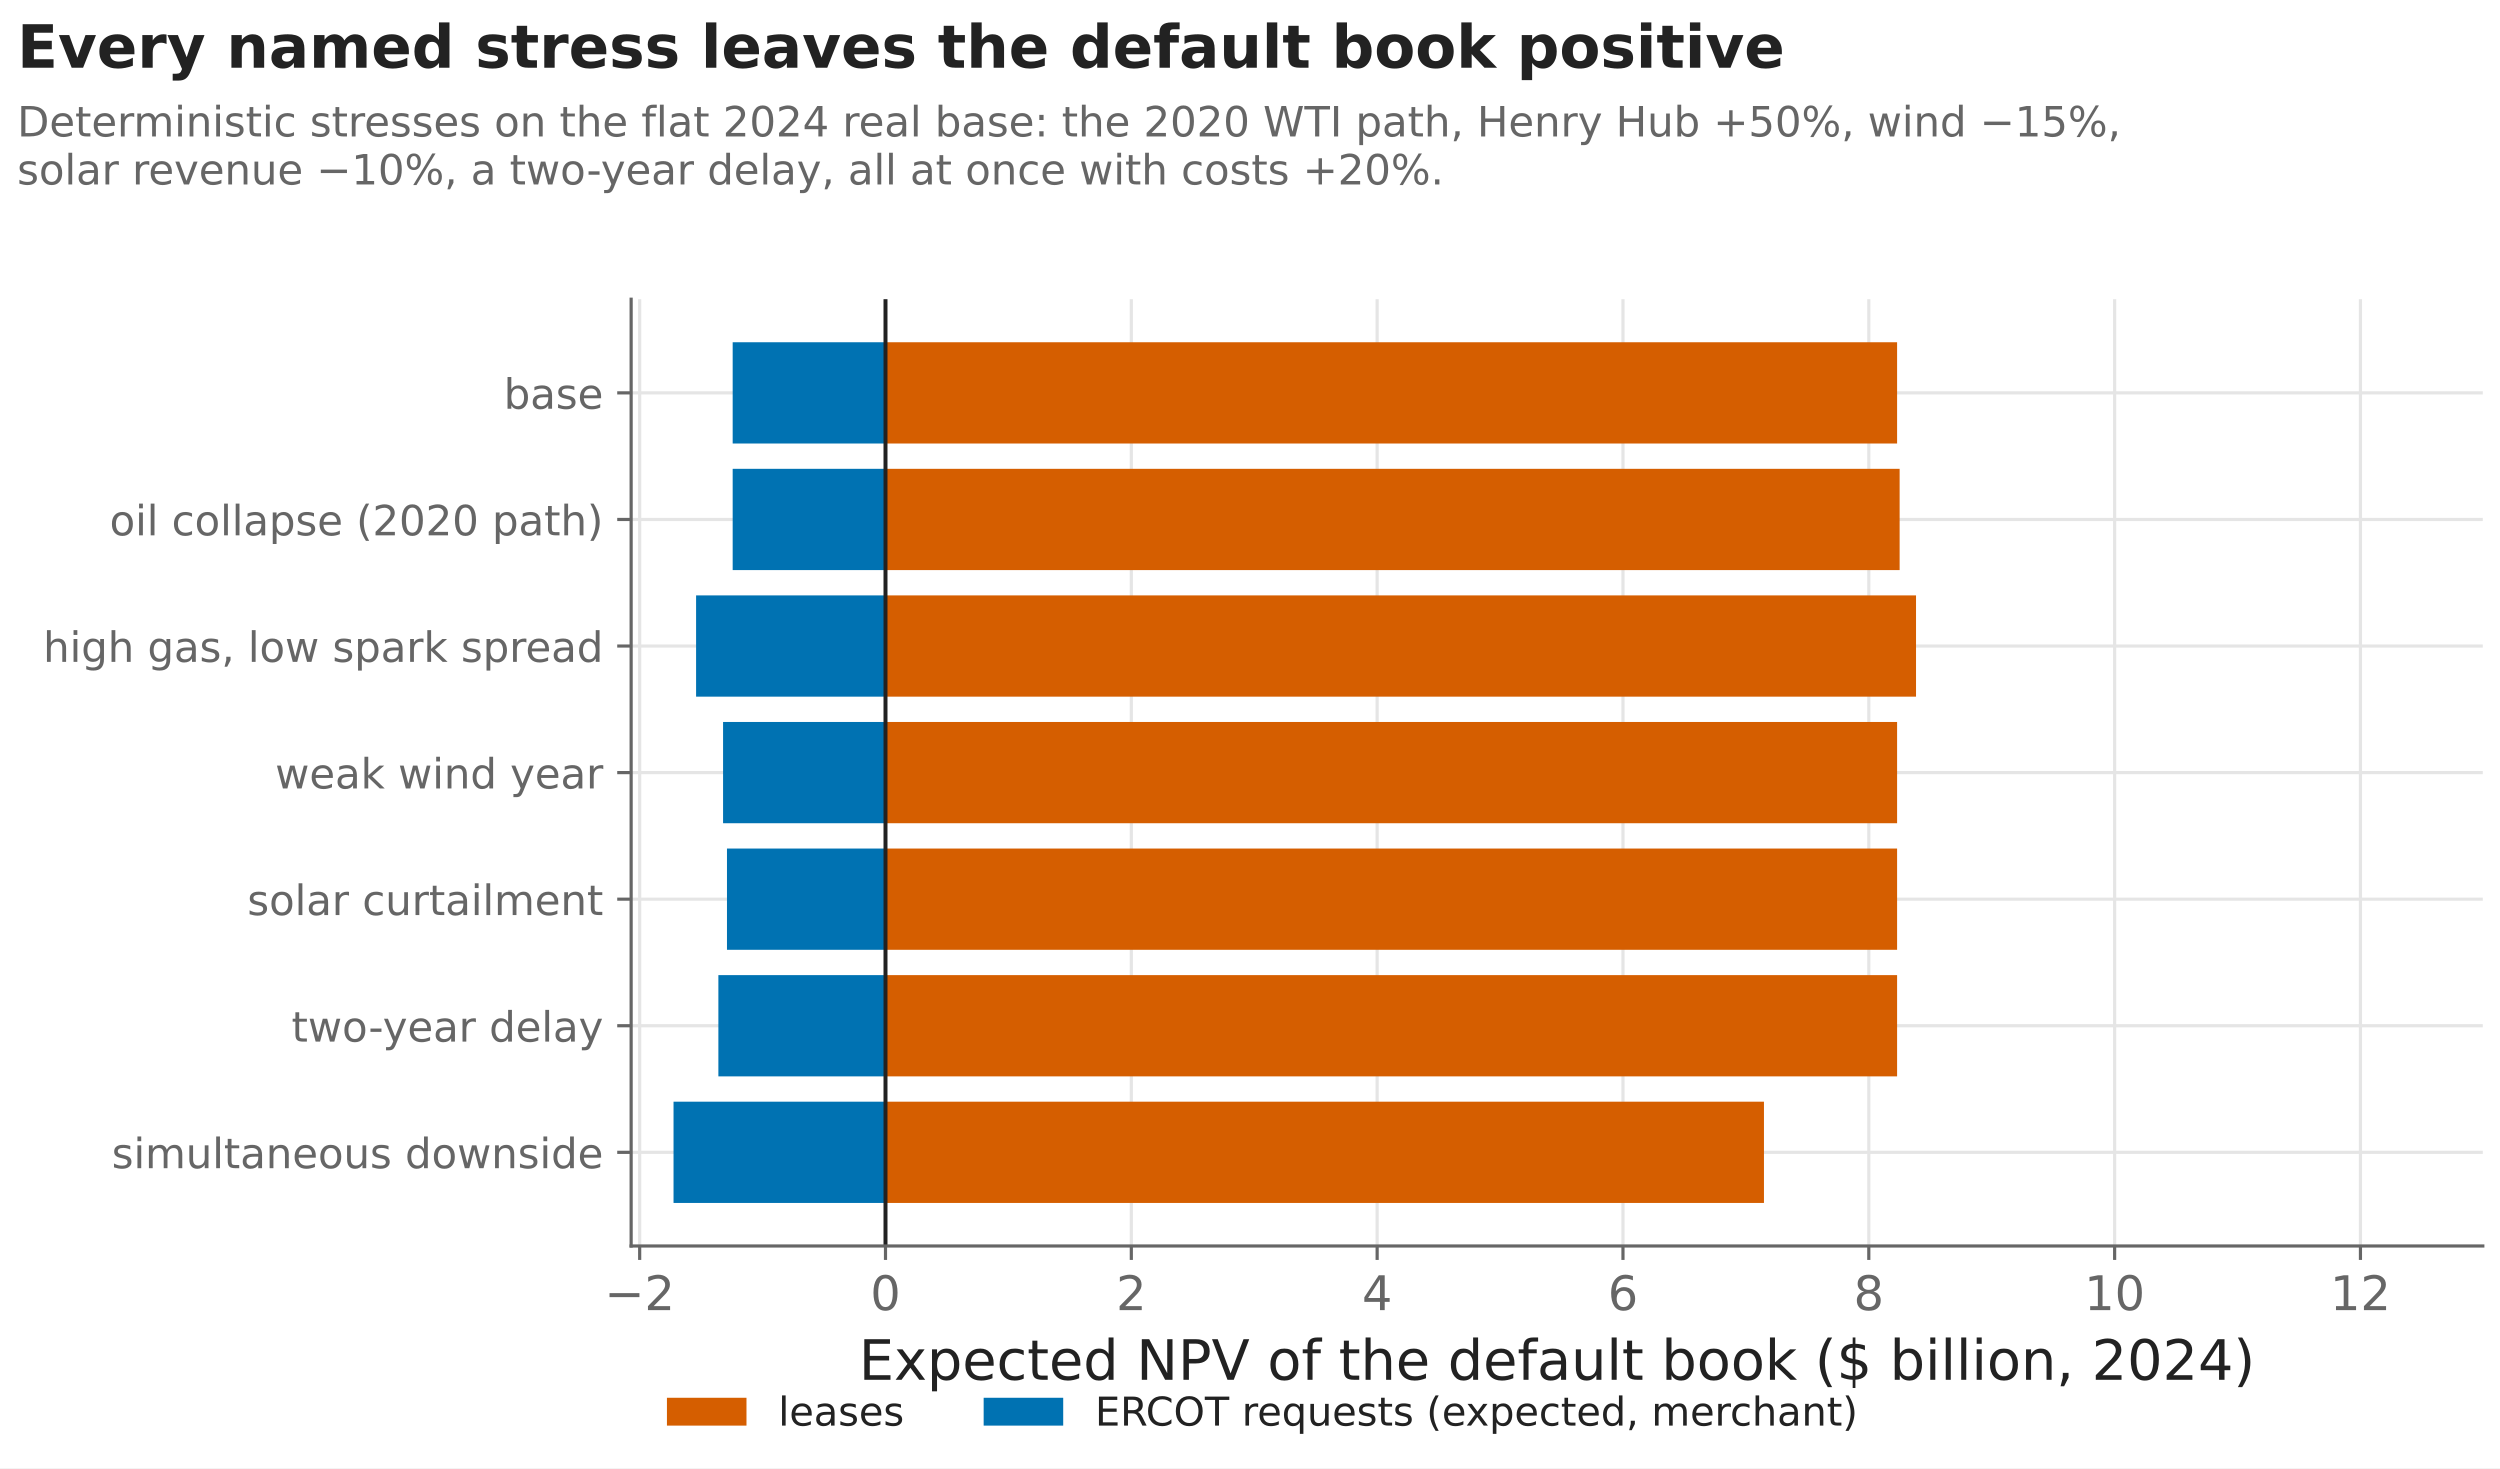
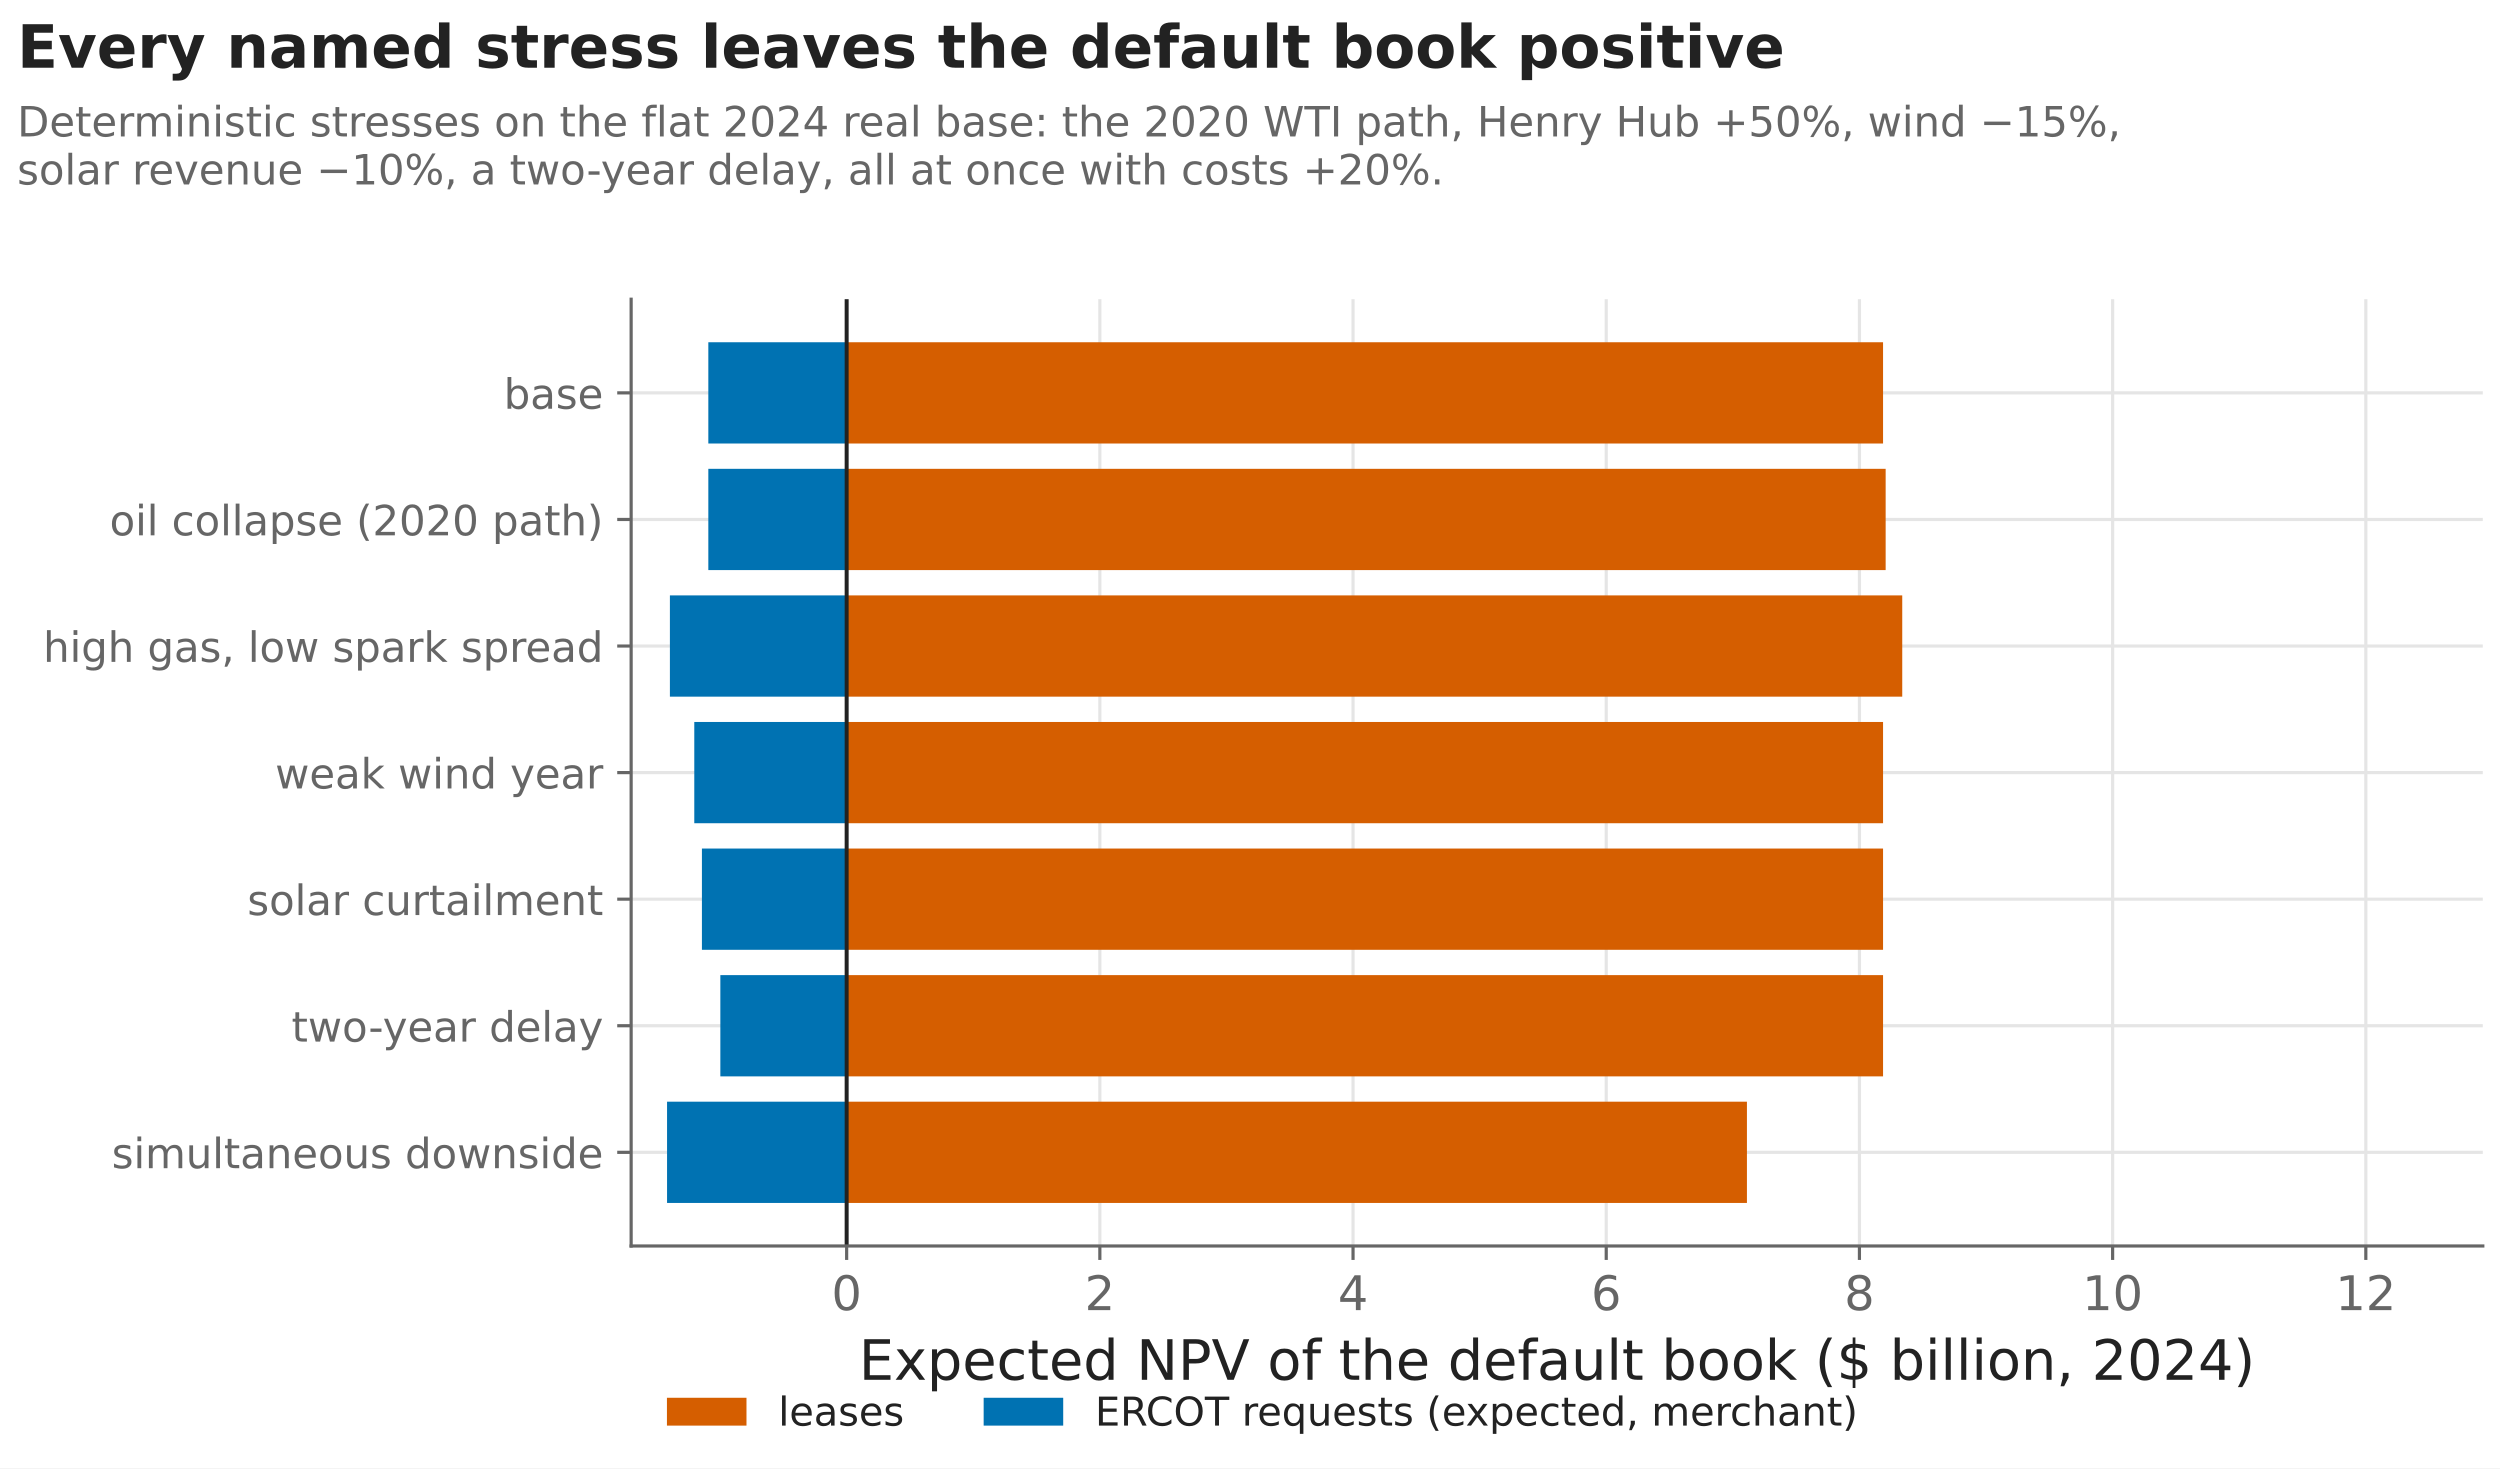
<svg xmlns="http://www.w3.org/2000/svg" xmlns:xlink="http://www.w3.org/1999/xlink" width="628.56pt" height="369.156pt" viewBox="0 0 628.56 369.156" version="1.1">
  <defs>
    <style type="text/css">*{stroke-linejoin: round; stroke-linecap: butt}</style>
  </defs>
  <g id="figure_1">
    <g id="patch_1">
      <path d="M 0 369.156  L 628.56 369.156  L 628.56 0  L 0 0  z " style="fill: #ffffff" />
    </g>
    <g id="axes_1">
      <g id="patch_2">
        <path d="M 158.684 313.27  L 624.24 313.27  L 624.24 75.23  L 158.684 75.23  z " style="fill: #ffffff" />
      </g>
      <g id="matplotlib.axis_1">
        <g id="xtick_1">
          <g id="line2d_1">
-             <path d="M 160.828 313.27  L 160.828 75.23  " clip-path="url(#p2131f36fea)" style="fill: none; stroke: #e5e5e5; stroke-width: 0.8; stroke-linecap: square" />
+             <path d="M 212.867 313.27  L 212.867 75.23  " clip-path="url(#p8471fedcae)" style="fill: none; stroke: #e5e5e5; stroke-width: 0.8; stroke-linecap: square" />
          </g>
          <g id="line2d_2">
            <defs>
              <path id="me00eba5936" d="M 0 0  L 0 3.5  " style="stroke: #666666; stroke-width: 0.8" />
            </defs>
            <g>
-               <use xlink:href="#me00eba5936" x="160.828" y="313.27" style="fill: #666666; stroke: #666666; stroke-width: 0.8" />
+               <use xlink:href="#me00eba5936" x="212.867" y="313.27" style="fill: #666666; stroke: #666666; stroke-width: 0.8" />
            </g>
          </g>
          <g id="text_1">
-             <text style="font-size: 12px; font-family: 'DejaVu Sans', 'Bitstream Vera Sans', 'Computer Modern Sans Serif', 'Lucida Grande', 'Verdana', 'Geneva', 'Lucid', 'Arial', 'Helvetica', 'Avant Garde', sans-serif; text-anchor: middle; fill: #666666" x="160.828" y="329.387" transform="rotate(-0 160.828 329.3874)">−2</text>
+             <text style="font-size: 12px; font-family: 'DejaVu Sans', 'Bitstream Vera Sans', 'Computer Modern Sans Serif', 'Lucida Grande', 'Verdana', 'Geneva', 'Lucid', 'Arial', 'Helvetica', 'Avant Garde', sans-serif; text-anchor: middle; fill: #666666" x="212.867" y="329.387" transform="rotate(-0 212.8672 329.3874)">0</text>
          </g>
        </g>
        <g id="xtick_2">
          <g id="line2d_3">
-             <path d="M 222.635 313.27  L 222.635 75.23  " clip-path="url(#p2131f36fea)" style="fill: none; stroke: #e5e5e5; stroke-width: 0.8; stroke-linecap: square" />
+             <path d="M 276.527 313.27  L 276.527 75.23  " clip-path="url(#p8471fedcae)" style="fill: none; stroke: #e5e5e5; stroke-width: 0.8; stroke-linecap: square" />
          </g>
          <g id="line2d_4">
            <g>
-               <use xlink:href="#me00eba5936" x="222.635" y="313.27" style="fill: #666666; stroke: #666666; stroke-width: 0.8" />
+               <use xlink:href="#me00eba5936" x="276.527" y="313.27" style="fill: #666666; stroke: #666666; stroke-width: 0.8" />
            </g>
          </g>
          <g id="text_2">
-             <text style="font-size: 12px; font-family: 'DejaVu Sans', 'Bitstream Vera Sans', 'Computer Modern Sans Serif', 'Lucida Grande', 'Verdana', 'Geneva', 'Lucid', 'Arial', 'Helvetica', 'Avant Garde', sans-serif; text-anchor: middle; fill: #666666" x="222.635" y="329.387" transform="rotate(-0 222.6346 329.3874)">0</text>
+             <text style="font-size: 12px; font-family: 'DejaVu Sans', 'Bitstream Vera Sans', 'Computer Modern Sans Serif', 'Lucida Grande', 'Verdana', 'Geneva', 'Lucid', 'Arial', 'Helvetica', 'Avant Garde', sans-serif; text-anchor: middle; fill: #666666" x="276.527" y="329.387" transform="rotate(-0 276.5266 329.3874)">2</text>
          </g>
        </g>
        <g id="xtick_3">
          <g id="line2d_5">
-             <path d="M 284.441 313.27  L 284.441 75.23  " clip-path="url(#p2131f36fea)" style="fill: none; stroke: #e5e5e5; stroke-width: 0.8; stroke-linecap: square" />
+             <path d="M 340.186 313.27  L 340.186 75.23  " clip-path="url(#p8471fedcae)" style="fill: none; stroke: #e5e5e5; stroke-width: 0.8; stroke-linecap: square" />
          </g>
          <g id="line2d_6">
            <g>
-               <use xlink:href="#me00eba5936" x="284.441" y="313.27" style="fill: #666666; stroke: #666666; stroke-width: 0.8" />
+               <use xlink:href="#me00eba5936" x="340.186" y="313.27" style="fill: #666666; stroke: #666666; stroke-width: 0.8" />
            </g>
          </g>
          <g id="text_3">
-             <text style="font-size: 12px; font-family: 'DejaVu Sans', 'Bitstream Vera Sans', 'Computer Modern Sans Serif', 'Lucida Grande', 'Verdana', 'Geneva', 'Lucid', 'Arial', 'Helvetica', 'Avant Garde', sans-serif; text-anchor: middle; fill: #666666" x="284.441" y="329.387" transform="rotate(-0 284.4412 329.3874)">2</text>
+             <text style="font-size: 12px; font-family: 'DejaVu Sans', 'Bitstream Vera Sans', 'Computer Modern Sans Serif', 'Lucida Grande', 'Verdana', 'Geneva', 'Lucid', 'Arial', 'Helvetica', 'Avant Garde', sans-serif; text-anchor: middle; fill: #666666" x="340.186" y="329.387" transform="rotate(-0 340.1861 329.3874)">4</text>
          </g>
        </g>
        <g id="xtick_4">
          <g id="line2d_7">
-             <path d="M 346.248 313.27  L 346.248 75.23  " clip-path="url(#p2131f36fea)" style="fill: none; stroke: #e5e5e5; stroke-width: 0.8; stroke-linecap: square" />
+             <path d="M 403.846 313.27  L 403.846 75.23  " clip-path="url(#p8471fedcae)" style="fill: none; stroke: #e5e5e5; stroke-width: 0.8; stroke-linecap: square" />
          </g>
          <g id="line2d_8">
            <g>
-               <use xlink:href="#me00eba5936" x="346.248" y="313.27" style="fill: #666666; stroke: #666666; stroke-width: 0.8" />
+               <use xlink:href="#me00eba5936" x="403.846" y="313.27" style="fill: #666666; stroke: #666666; stroke-width: 0.8" />
            </g>
          </g>
          <g id="text_4">
-             <text style="font-size: 12px; font-family: 'DejaVu Sans', 'Bitstream Vera Sans', 'Computer Modern Sans Serif', 'Lucida Grande', 'Verdana', 'Geneva', 'Lucid', 'Arial', 'Helvetica', 'Avant Garde', sans-serif; text-anchor: middle; fill: #666666" x="346.248" y="329.387" transform="rotate(-0 346.2478 329.3874)">4</text>
+             <text style="font-size: 12px; font-family: 'DejaVu Sans', 'Bitstream Vera Sans', 'Computer Modern Sans Serif', 'Lucida Grande', 'Verdana', 'Geneva', 'Lucid', 'Arial', 'Helvetica', 'Avant Garde', sans-serif; text-anchor: middle; fill: #666666" x="403.846" y="329.387" transform="rotate(-0 403.8456 329.3874)">6</text>
          </g>
        </g>
        <g id="xtick_5">
          <g id="line2d_9">
-             <path d="M 408.054 313.27  L 408.054 75.23  " clip-path="url(#p2131f36fea)" style="fill: none; stroke: #e5e5e5; stroke-width: 0.8; stroke-linecap: square" />
+             <path d="M 467.505 313.27  L 467.505 75.23  " clip-path="url(#p8471fedcae)" style="fill: none; stroke: #e5e5e5; stroke-width: 0.8; stroke-linecap: square" />
          </g>
          <g id="line2d_10">
            <g>
-               <use xlink:href="#me00eba5936" x="408.054" y="313.27" style="fill: #666666; stroke: #666666; stroke-width: 0.8" />
+               <use xlink:href="#me00eba5936" x="467.505" y="313.27" style="fill: #666666; stroke: #666666; stroke-width: 0.8" />
            </g>
          </g>
          <g id="text_5">
-             <text style="font-size: 12px; font-family: 'DejaVu Sans', 'Bitstream Vera Sans', 'Computer Modern Sans Serif', 'Lucida Grande', 'Verdana', 'Geneva', 'Lucid', 'Arial', 'Helvetica', 'Avant Garde', sans-serif; text-anchor: middle; fill: #666666" x="408.054" y="329.387" transform="rotate(-0 408.0544 329.3874)">6</text>
+             <text style="font-size: 12px; font-family: 'DejaVu Sans', 'Bitstream Vera Sans', 'Computer Modern Sans Serif', 'Lucida Grande', 'Verdana', 'Geneva', 'Lucid', 'Arial', 'Helvetica', 'Avant Garde', sans-serif; text-anchor: middle; fill: #666666" x="467.505" y="329.387" transform="rotate(-0 467.505 329.3874)">8</text>
          </g>
        </g>
        <g id="xtick_6">
          <g id="line2d_11">
-             <path d="M 469.861 313.27  L 469.861 75.23  " clip-path="url(#p2131f36fea)" style="fill: none; stroke: #e5e5e5; stroke-width: 0.8; stroke-linecap: square" />
+             <path d="M 531.165 313.27  L 531.165 75.23  " clip-path="url(#p8471fedcae)" style="fill: none; stroke: #e5e5e5; stroke-width: 0.8; stroke-linecap: square" />
          </g>
          <g id="line2d_12">
            <g>
-               <use xlink:href="#me00eba5936" x="469.861" y="313.27" style="fill: #666666; stroke: #666666; stroke-width: 0.8" />
+               <use xlink:href="#me00eba5936" x="531.165" y="313.27" style="fill: #666666; stroke: #666666; stroke-width: 0.8" />
            </g>
          </g>
          <g id="text_6">
-             <text style="font-size: 12px; font-family: 'DejaVu Sans', 'Bitstream Vera Sans', 'Computer Modern Sans Serif', 'Lucida Grande', 'Verdana', 'Geneva', 'Lucid', 'Arial', 'Helvetica', 'Avant Garde', sans-serif; text-anchor: middle; fill: #666666" x="469.861" y="329.387" transform="rotate(-0 469.8611 329.3874)">8</text>
+             <text style="font-size: 12px; font-family: 'DejaVu Sans', 'Bitstream Vera Sans', 'Computer Modern Sans Serif', 'Lucida Grande', 'Verdana', 'Geneva', 'Lucid', 'Arial', 'Helvetica', 'Avant Garde', sans-serif; text-anchor: middle; fill: #666666" x="531.165" y="329.387" transform="rotate(-0 531.1645 329.3874)">10</text>
          </g>
        </g>
        <g id="xtick_7">
          <g id="line2d_13">
-             <path d="M 531.668 313.27  L 531.668 75.23  " clip-path="url(#p2131f36fea)" style="fill: none; stroke: #e5e5e5; stroke-width: 0.8; stroke-linecap: square" />
+             <path d="M 594.824 313.27  L 594.824 75.23  " clip-path="url(#p8471fedcae)" style="fill: none; stroke: #e5e5e5; stroke-width: 0.8; stroke-linecap: square" />
          </g>
          <g id="line2d_14">
            <g>
-               <use xlink:href="#me00eba5936" x="531.668" y="313.27" style="fill: #666666; stroke: #666666; stroke-width: 0.8" />
+               <use xlink:href="#me00eba5936" x="594.824" y="313.27" style="fill: #666666; stroke: #666666; stroke-width: 0.8" />
            </g>
          </g>
          <g id="text_7">
-             <text style="font-size: 12px; font-family: 'DejaVu Sans', 'Bitstream Vera Sans', 'Computer Modern Sans Serif', 'Lucida Grande', 'Verdana', 'Geneva', 'Lucid', 'Arial', 'Helvetica', 'Avant Garde', sans-serif; text-anchor: middle; fill: #666666" x="531.668" y="329.387" transform="rotate(-0 531.6677 329.3874)">10</text>
-           </g>
-         </g>
-         <g id="xtick_8">
-           <g id="line2d_15">
-             <path d="M 593.474 313.27  L 593.474 75.23  " clip-path="url(#p2131f36fea)" style="fill: none; stroke: #e5e5e5; stroke-width: 0.8; stroke-linecap: square" />
-           </g>
-           <g id="line2d_16">
-             <g>
-               <use xlink:href="#me00eba5936" x="593.474" y="313.27" style="fill: #666666; stroke: #666666; stroke-width: 0.8" />
-             </g>
-           </g>
-           <g id="text_8">
-             <text style="font-size: 12px; font-family: 'DejaVu Sans', 'Bitstream Vera Sans', 'Computer Modern Sans Serif', 'Lucida Grande', 'Verdana', 'Geneva', 'Lucid', 'Arial', 'Helvetica', 'Avant Garde', sans-serif; text-anchor: middle; fill: #666666" x="593.474" y="329.387" transform="rotate(-0 593.4743 329.3874)">12</text>
-           </g>
-         </g>
-         <g id="text_9">
+             <text style="font-size: 12px; font-family: 'DejaVu Sans', 'Bitstream Vera Sans', 'Computer Modern Sans Serif', 'Lucida Grande', 'Verdana', 'Geneva', 'Lucid', 'Arial', 'Helvetica', 'Avant Garde', sans-serif; text-anchor: middle; fill: #666666" x="594.824" y="329.387" transform="rotate(-0 594.824 329.3874)">12</text>
+           </g>
+         </g>
+         <g id="text_8">
          <text style="font-size: 14px; font-family: 'DejaVu Sans', 'Bitstream Vera Sans', 'Computer Modern Sans Serif', 'Lucida Grande', 'Verdana', 'Geneva', 'Lucid', 'Arial', 'Helvetica', 'Avant Garde', sans-serif; text-anchor: middle; fill: #222222" x="391.462" y="346.908" transform="rotate(-0 391.4619 346.908)">Expected NPV of the default book ($ billion, 2024)</text>
        </g>
      </g>
      <g id="matplotlib.axis_2">
        <g id="ytick_1">
-           <g id="line2d_17">
-             <path d="M 158.684 98.78  L 624.24 98.78  " clip-path="url(#p2131f36fea)" style="fill: none; stroke: #e5e5e5; stroke-width: 0.8; stroke-linecap: square" />
-           </g>
-           <g id="line2d_18">
+           <g id="line2d_15">
+             <path d="M 158.684 98.78  L 624.24 98.78  " clip-path="url(#p8471fedcae)" style="fill: none; stroke: #e5e5e5; stroke-width: 0.8; stroke-linecap: square" />
+           </g>
+           <g id="line2d_16">
            <defs>
              <path id="mce5acbc380" d="M 0 0  L -3.5 0  " style="stroke: #666666; stroke-width: 0.8" />
            </defs>
            <g>
              <use xlink:href="#mce5acbc380" x="158.684" y="98.78" style="fill: #666666; stroke: #666666; stroke-width: 0.8" />
            </g>
          </g>
+           <g id="text_9">
+             <text style="font-size: 10.5px; font-family: 'DejaVu Sans', 'Bitstream Vera Sans', 'Computer Modern Sans Serif', 'Lucida Grande', 'Verdana', 'Geneva', 'Lucid', 'Arial', 'Helvetica', 'Avant Garde', sans-serif; text-anchor: end; fill: #666666" x="151.684" y="102.769" transform="rotate(-0 151.6838 102.7688)">base</text>
+           </g>
+         </g>
+         <g id="ytick_2">
+           <g id="line2d_17">
+             <path d="M 158.684 130.603  L 624.24 130.603  " clip-path="url(#p8471fedcae)" style="fill: none; stroke: #e5e5e5; stroke-width: 0.8; stroke-linecap: square" />
+           </g>
+           <g id="line2d_18">
+             <g>
+               <use xlink:href="#mce5acbc380" x="158.684" y="130.603" style="fill: #666666; stroke: #666666; stroke-width: 0.8" />
+             </g>
+           </g>
          <g id="text_10">
-             <text style="font-size: 10.5px; font-family: 'DejaVu Sans', 'Bitstream Vera Sans', 'Computer Modern Sans Serif', 'Lucida Grande', 'Verdana', 'Geneva', 'Lucid', 'Arial', 'Helvetica', 'Avant Garde', sans-serif; text-anchor: end; fill: #666666" x="151.684" y="102.769" transform="rotate(-0 151.6838 102.7688)">base</text>
-           </g>
-         </g>
-         <g id="ytick_2">
+             <text style="font-size: 10.5px; font-family: 'DejaVu Sans', 'Bitstream Vera Sans', 'Computer Modern Sans Serif', 'Lucida Grande', 'Verdana', 'Geneva', 'Lucid', 'Arial', 'Helvetica', 'Avant Garde', sans-serif; text-anchor: end; fill: #666666" x="151.684" y="134.592" transform="rotate(-0 151.6838 134.5923)">oil collapse (2020 path)</text>
+           </g>
+         </g>
+         <g id="ytick_3">
          <g id="line2d_19">
-             <path d="M 158.684 130.603  L 624.24 130.603  " clip-path="url(#p2131f36fea)" style="fill: none; stroke: #e5e5e5; stroke-width: 0.8; stroke-linecap: square" />
+             <path d="M 158.684 162.427  L 624.24 162.427  " clip-path="url(#p8471fedcae)" style="fill: none; stroke: #e5e5e5; stroke-width: 0.8; stroke-linecap: square" />
          </g>
          <g id="line2d_20">
            <g>
-               <use xlink:href="#mce5acbc380" x="158.684" y="130.603" style="fill: #666666; stroke: #666666; stroke-width: 0.8" />
+               <use xlink:href="#mce5acbc380" x="158.684" y="162.427" style="fill: #666666; stroke: #666666; stroke-width: 0.8" />
            </g>
          </g>
          <g id="text_11">
-             <text style="font-size: 10.5px; font-family: 'DejaVu Sans', 'Bitstream Vera Sans', 'Computer Modern Sans Serif', 'Lucida Grande', 'Verdana', 'Geneva', 'Lucid', 'Arial', 'Helvetica', 'Avant Garde', sans-serif; text-anchor: end; fill: #666666" x="151.684" y="134.592" transform="rotate(-0 151.6838 134.5923)">oil collapse (2020 path)</text>
-           </g>
-         </g>
-         <g id="ytick_3">
+             <text style="font-size: 10.5px; font-family: 'DejaVu Sans', 'Bitstream Vera Sans', 'Computer Modern Sans Serif', 'Lucida Grande', 'Verdana', 'Geneva', 'Lucid', 'Arial', 'Helvetica', 'Avant Garde', sans-serif; text-anchor: end; fill: #666666" x="151.684" y="166.416" transform="rotate(-0 151.6838 166.4158)">high gas, low spark spread</text>
+           </g>
+         </g>
+         <g id="ytick_4">
          <g id="line2d_21">
-             <path d="M 158.684 162.427  L 624.24 162.427  " clip-path="url(#p2131f36fea)" style="fill: none; stroke: #e5e5e5; stroke-width: 0.8; stroke-linecap: square" />
+             <path d="M 158.684 194.25  L 624.24 194.25  " clip-path="url(#p8471fedcae)" style="fill: none; stroke: #e5e5e5; stroke-width: 0.8; stroke-linecap: square" />
          </g>
          <g id="line2d_22">
            <g>
-               <use xlink:href="#mce5acbc380" x="158.684" y="162.427" style="fill: #666666; stroke: #666666; stroke-width: 0.8" />
+               <use xlink:href="#mce5acbc380" x="158.684" y="194.25" style="fill: #666666; stroke: #666666; stroke-width: 0.8" />
            </g>
          </g>
          <g id="text_12">
-             <text style="font-size: 10.5px; font-family: 'DejaVu Sans', 'Bitstream Vera Sans', 'Computer Modern Sans Serif', 'Lucida Grande', 'Verdana', 'Geneva', 'Lucid', 'Arial', 'Helvetica', 'Avant Garde', sans-serif; text-anchor: end; fill: #666666" x="151.684" y="166.416" transform="rotate(-0 151.6838 166.4158)">high gas, low spark spread</text>
-           </g>
-         </g>
-         <g id="ytick_4">
+             <text style="font-size: 10.5px; font-family: 'DejaVu Sans', 'Bitstream Vera Sans', 'Computer Modern Sans Serif', 'Lucida Grande', 'Verdana', 'Geneva', 'Lucid', 'Arial', 'Helvetica', 'Avant Garde', sans-serif; text-anchor: end; fill: #666666" x="151.684" y="198.239" transform="rotate(-0 151.6838 198.2394)">weak wind year</text>
+           </g>
+         </g>
+         <g id="ytick_5">
          <g id="line2d_23">
-             <path d="M 158.684 194.25  L 624.24 194.25  " clip-path="url(#p2131f36fea)" style="fill: none; stroke: #e5e5e5; stroke-width: 0.8; stroke-linecap: square" />
+             <path d="M 158.684 226.074  L 624.24 226.074  " clip-path="url(#p8471fedcae)" style="fill: none; stroke: #e5e5e5; stroke-width: 0.8; stroke-linecap: square" />
          </g>
          <g id="line2d_24">
            <g>
-               <use xlink:href="#mce5acbc380" x="158.684" y="194.25" style="fill: #666666; stroke: #666666; stroke-width: 0.8" />
+               <use xlink:href="#mce5acbc380" x="158.684" y="226.074" style="fill: #666666; stroke: #666666; stroke-width: 0.8" />
            </g>
          </g>
          <g id="text_13">
-             <text style="font-size: 10.5px; font-family: 'DejaVu Sans', 'Bitstream Vera Sans', 'Computer Modern Sans Serif', 'Lucida Grande', 'Verdana', 'Geneva', 'Lucid', 'Arial', 'Helvetica', 'Avant Garde', sans-serif; text-anchor: end; fill: #666666" x="151.684" y="198.239" transform="rotate(-0 151.6838 198.2394)">weak wind year</text>
-           </g>
-         </g>
-         <g id="ytick_5">
+             <text style="font-size: 10.5px; font-family: 'DejaVu Sans', 'Bitstream Vera Sans', 'Computer Modern Sans Serif', 'Lucida Grande', 'Verdana', 'Geneva', 'Lucid', 'Arial', 'Helvetica', 'Avant Garde', sans-serif; text-anchor: end; fill: #666666" x="151.684" y="230.063" transform="rotate(-0 151.6838 230.0629)">solar curtailment</text>
+           </g>
+         </g>
+         <g id="ytick_6">
          <g id="line2d_25">
-             <path d="M 158.684 226.074  L 624.24 226.074  " clip-path="url(#p2131f36fea)" style="fill: none; stroke: #e5e5e5; stroke-width: 0.8; stroke-linecap: square" />
+             <path d="M 158.684 257.897  L 624.24 257.897  " clip-path="url(#p8471fedcae)" style="fill: none; stroke: #e5e5e5; stroke-width: 0.8; stroke-linecap: square" />
          </g>
          <g id="line2d_26">
            <g>
-               <use xlink:href="#mce5acbc380" x="158.684" y="226.074" style="fill: #666666; stroke: #666666; stroke-width: 0.8" />
+               <use xlink:href="#mce5acbc380" x="158.684" y="257.897" style="fill: #666666; stroke: #666666; stroke-width: 0.8" />
            </g>
          </g>
          <g id="text_14">
-             <text style="font-size: 10.5px; font-family: 'DejaVu Sans', 'Bitstream Vera Sans', 'Computer Modern Sans Serif', 'Lucida Grande', 'Verdana', 'Geneva', 'Lucid', 'Arial', 'Helvetica', 'Avant Garde', sans-serif; text-anchor: end; fill: #666666" x="151.684" y="230.063" transform="rotate(-0 151.6838 230.0629)">solar curtailment</text>
-           </g>
-         </g>
-         <g id="ytick_6">
+             <text style="font-size: 10.5px; font-family: 'DejaVu Sans', 'Bitstream Vera Sans', 'Computer Modern Sans Serif', 'Lucida Grande', 'Verdana', 'Geneva', 'Lucid', 'Arial', 'Helvetica', 'Avant Garde', sans-serif; text-anchor: end; fill: #666666" x="151.684" y="261.886" transform="rotate(-0 151.6838 261.8864)">two-year delay</text>
+           </g>
+         </g>
+         <g id="ytick_7">
          <g id="line2d_27">
-             <path d="M 158.684 257.897  L 624.24 257.897  " clip-path="url(#p2131f36fea)" style="fill: none; stroke: #e5e5e5; stroke-width: 0.8; stroke-linecap: square" />
+             <path d="M 158.684 289.721  L 624.24 289.721  " clip-path="url(#p8471fedcae)" style="fill: none; stroke: #e5e5e5; stroke-width: 0.8; stroke-linecap: square" />
          </g>
          <g id="line2d_28">
            <g>
-               <use xlink:href="#mce5acbc380" x="158.684" y="257.897" style="fill: #666666; stroke: #666666; stroke-width: 0.8" />
+               <use xlink:href="#mce5acbc380" x="158.684" y="289.721" style="fill: #666666; stroke: #666666; stroke-width: 0.8" />
            </g>
          </g>
          <g id="text_15">
-             <text style="font-size: 10.5px; font-family: 'DejaVu Sans', 'Bitstream Vera Sans', 'Computer Modern Sans Serif', 'Lucida Grande', 'Verdana', 'Geneva', 'Lucid', 'Arial', 'Helvetica', 'Avant Garde', sans-serif; text-anchor: end; fill: #666666" x="151.684" y="261.886" transform="rotate(-0 151.6838 261.8864)">two-year delay</text>
-           </g>
-         </g>
-         <g id="ytick_7">
-           <g id="line2d_29">
-             <path d="M 158.684 289.721  L 624.24 289.721  " clip-path="url(#p2131f36fea)" style="fill: none; stroke: #e5e5e5; stroke-width: 0.8; stroke-linecap: square" />
-           </g>
-           <g id="line2d_30">
-             <g>
-               <use xlink:href="#mce5acbc380" x="158.684" y="289.721" style="fill: #666666; stroke: #666666; stroke-width: 0.8" />
-             </g>
-           </g>
-           <g id="text_16">
            <text style="font-size: 10.5px; font-family: 'DejaVu Sans', 'Bitstream Vera Sans', 'Computer Modern Sans Serif', 'Lucida Grande', 'Verdana', 'Geneva', 'Lucid', 'Arial', 'Helvetica', 'Avant Garde', sans-serif; text-anchor: end; fill: #666666" x="151.684" y="293.71" transform="rotate(-0 151.6838 293.71)">simultaneous downside</text>
          </g>
        </g>
      </g>
      <g id="patch_3">
-         <path d="M 222.635 86.05  L 476.975 86.05  L 476.975 111.509  L 222.635 111.509  z " clip-path="url(#p2131f36fea)" style="fill: #d55e00" />
+         <path d="M 212.867 86.05  L 473.445 86.05  L 473.445 111.509  L 212.867 111.509  z " clip-path="url(#p8471fedcae)" style="fill: #d55e00" />
      </g>
      <g id="patch_4">
-         <path d="M 222.635 117.874  L 477.612 117.874  L 477.612 143.333  L 222.635 143.333  z " clip-path="url(#p2131f36fea)" style="fill: #d55e00" />
+         <path d="M 212.867 117.874  L 474.097 117.874  L 474.097 143.333  L 212.867 143.333  z " clip-path="url(#p8471fedcae)" style="fill: #d55e00" />
      </g>
      <g id="patch_5">
-         <path d="M 222.635 149.697  L 481.735 149.697  L 481.735 175.156  L 222.635 175.156  z " clip-path="url(#p2131f36fea)" style="fill: #d55e00" />
+         <path d="M 212.867 149.697  L 478.269 149.697  L 478.269 175.156  L 212.867 175.156  z " clip-path="url(#p8471fedcae)" style="fill: #d55e00" />
      </g>
      <g id="patch_6">
-         <path d="M 222.635 181.521  L 476.975 181.521  L 476.975 206.98  L 222.635 206.98  z " clip-path="url(#p2131f36fea)" style="fill: #d55e00" />
+         <path d="M 212.867 181.521  L 473.445 181.521  L 473.445 206.98  L 212.867 206.98  z " clip-path="url(#p8471fedcae)" style="fill: #d55e00" />
      </g>
      <g id="patch_7">
-         <path d="M 222.635 213.344  L 476.975 213.344  L 476.975 238.803  L 222.635 238.803  z " clip-path="url(#p2131f36fea)" style="fill: #d55e00" />
+         <path d="M 212.867 213.344  L 473.445 213.344  L 473.445 238.803  L 212.867 238.803  z " clip-path="url(#p8471fedcae)" style="fill: #d55e00" />
      </g>
      <g id="patch_8">
-         <path d="M 222.635 245.168  L 476.975 245.168  L 476.975 270.627  L 222.635 270.627  z " clip-path="url(#p2131f36fea)" style="fill: #d55e00" />
+         <path d="M 212.867 245.168  L 473.445 245.168  L 473.445 270.627  L 212.867 270.627  z " clip-path="url(#p8471fedcae)" style="fill: #d55e00" />
      </g>
      <g id="patch_9">
-         <path d="M 222.635 276.991  L 443.501 276.991  L 443.501 302.45  L 222.635 302.45  z " clip-path="url(#p2131f36fea)" style="fill: #d55e00" />
+         <path d="M 212.867 276.991  L 439.22 276.991  L 439.22 302.45  L 212.867 302.45  z " clip-path="url(#p8471fedcae)" style="fill: #d55e00" />
      </g>
      <g id="patch_10">
-         <path d="M 222.635 86.05  L 184.211 86.05  L 184.211 111.509  L 222.635 111.509  z " clip-path="url(#p2131f36fea)" style="fill: #0072b2" />
+         <path d="M 212.867 86.05  L 178.091 86.05  L 178.091 111.509  L 212.867 111.509  z " clip-path="url(#p8471fedcae)" style="fill: #0072b2" />
      </g>
      <g id="patch_11">
-         <path d="M 222.635 117.874  L 184.211 117.874  L 184.211 143.333  L 222.635 143.333  z " clip-path="url(#p2131f36fea)" style="fill: #0072b2" />
+         <path d="M 212.867 117.874  L 178.091 117.874  L 178.091 143.333  L 212.867 143.333  z " clip-path="url(#p8471fedcae)" style="fill: #0072b2" />
      </g>
      <g id="patch_12">
-         <path d="M 222.635 149.697  L 175.014 149.697  L 175.014 175.156  L 222.635 175.156  z " clip-path="url(#p2131f36fea)" style="fill: #0072b2" />
+         <path d="M 212.867 149.697  L 168.43 149.697  L 168.43 175.156  L 212.867 175.156  z " clip-path="url(#p8471fedcae)" style="fill: #0072b2" />
      </g>
      <g id="patch_13">
-         <path d="M 222.635 181.521  L 181.797 181.521  L 181.797 206.98  L 222.635 206.98  z " clip-path="url(#p2131f36fea)" style="fill: #0072b2" />
+         <path d="M 212.867 181.521  L 174.56 181.521  L 174.56 206.98  L 212.867 206.98  z " clip-path="url(#p8471fedcae)" style="fill: #0072b2" />
      </g>
      <g id="patch_14">
-         <path d="M 222.635 213.344  L 182.778 213.344  L 182.778 238.803  L 222.635 238.803  z " clip-path="url(#p2131f36fea)" style="fill: #0072b2" />
+         <path d="M 212.867 213.344  L 176.479 213.344  L 176.479 238.803  L 212.867 238.803  z " clip-path="url(#p8471fedcae)" style="fill: #0072b2" />
      </g>
      <g id="patch_15">
-         <path d="M 222.635 245.168  L 180.617 245.168  L 180.617 270.627  L 222.635 270.627  z " clip-path="url(#p2131f36fea)" style="fill: #0072b2" />
+         <path d="M 212.867 245.168  L 181.113 245.168  L 181.113 270.627  L 212.867 270.627  z " clip-path="url(#p8471fedcae)" style="fill: #0072b2" />
      </g>
      <g id="patch_16">
-         <path d="M 222.635 276.991  L 169.342 276.991  L 169.342 302.45  L 222.635 302.45  z " clip-path="url(#p2131f36fea)" style="fill: #0072b2" />
-       </g>
-       <g id="line2d_31">
-         <path d="M 222.635 313.27  L 222.635 75.23  " clip-path="url(#p2131f36fea)" style="fill: none; stroke: #222222; stroke-linecap: square" />
+         <path d="M 212.867 276.991  L 167.714 276.991  L 167.714 302.45  L 212.867 302.45  z " clip-path="url(#p8471fedcae)" style="fill: #0072b2" />
+       </g>
+       <g id="line2d_29">
+         <path d="M 212.867 313.27  L 212.867 75.23  " clip-path="url(#p8471fedcae)" style="fill: none; stroke: #222222; stroke-linecap: square" />
      </g>
      <g id="patch_17">
        <path d="M 158.684 313.27  L 158.684 75.23  " style="fill: none; stroke: #666666; stroke-width: 0.8; stroke-linejoin: miter; stroke-linecap: square" />
      </g>
      <g id="patch_18">
        <path d="M 158.684 313.27  L 624.24 313.27  " style="fill: none; stroke: #666666; stroke-width: 0.8; stroke-linejoin: miter; stroke-linecap: square" />
      </g>
      <g id="legend_1">
        <g id="patch_19">
          <path d="M 167.684 358.433  L 187.684 358.433  L 187.684 351.433  L 167.684 351.433  z " style="fill: #d55e00" />
        </g>
-         <g id="text_17">
+         <g id="text_16">
          <text style="font-size: 10px; font-family: 'DejaVu Sans', 'Bitstream Vera Sans', 'Computer Modern Sans Serif', 'Lucida Grande', 'Verdana', 'Geneva', 'Lucid', 'Arial', 'Helvetica', 'Avant Garde', sans-serif; text-anchor: start; fill: #222222" x="195.684" y="358.433" transform="rotate(-0 195.6838 358.4334)">leases</text>
        </g>
        <g id="patch_20">
          <path d="M 247.315 358.433  L 267.315 358.433  L 267.315 351.433  L 247.315 351.433  z " style="fill: #0072b2" />
        </g>
-         <g id="text_18">
+         <g id="text_17">
          <text style="font-size: 10px; font-family: 'DejaVu Sans', 'Bitstream Vera Sans', 'Computer Modern Sans Serif', 'Lucida Grande', 'Verdana', 'Geneva', 'Lucid', 'Arial', 'Helvetica', 'Avant Garde', sans-serif; text-anchor: start; fill: #222222" x="275.315" y="358.433" transform="rotate(-0 275.315 358.4334)">ERCOT requests (expected, merchant)</text>
        </g>
      </g>
    </g>
+     <g id="text_18">
+       <text style="font-weight: 700; font-size: 15px; font-family: 'DejaVu Sans', 'Bitstream Vera Sans', 'Computer Modern Sans Serif', 'Lucida Grande', 'Verdana', 'Geneva', 'Lucid', 'Arial', 'Helvetica', 'Avant Garde', sans-serif; text-anchor: start; fill: #222222" x="4.32" y="17.025" transform="rotate(-0 4.32 17.02547)">Every named stress leaves the default book positive</text>
+     </g>
    <g id="text_19">
-       <text style="font-weight: 700; font-size: 15px; font-family: 'DejaVu Sans', 'Bitstream Vera Sans', 'Computer Modern Sans Serif', 'Lucida Grande', 'Verdana', 'Geneva', 'Lucid', 'Arial', 'Helvetica', 'Avant Garde', sans-serif; text-anchor: start; fill: #222222" x="4.32" y="17.025" transform="rotate(-0 4.32 17.02547)">Every named stress leaves the default book positive</text>
-     </g>
-     <g id="text_20">
      <text style="font-size: 10.5px; font-family: 'DejaVu Sans', 'Bitstream Vera Sans', 'Computer Modern Sans Serif', 'Lucida Grande', 'Verdana', 'Geneva', 'Lucid', 'Arial', 'Helvetica', 'Avant Garde', sans-serif; fill: #666666" transform="translate(4.32 34.3023)">Deterministic stresses on the flat 2024 real base: the 2020 WTI path, Henry Hub +50%, wind −15%,</text>
      <text style="font-size: 10.5px; font-family: 'DejaVu Sans', 'Bitstream Vera Sans', 'Computer Modern Sans Serif', 'Lucida Grande', 'Verdana', 'Geneva', 'Lucid', 'Arial', 'Helvetica', 'Avant Garde', sans-serif; fill: #666666" transform="translate(4.32 46.3773)">solar revenue −10%, a two-year delay, all at once with costs +20%.</text>
    </g>
  </g>
  <defs>
-     <clipPath id="p2131f36fea">
+     <clipPath id="p8471fedcae">
      <rect x="158.684" y="75.23" width="465.556" height="238.04" />
    </clipPath>
  </defs>
</svg>
